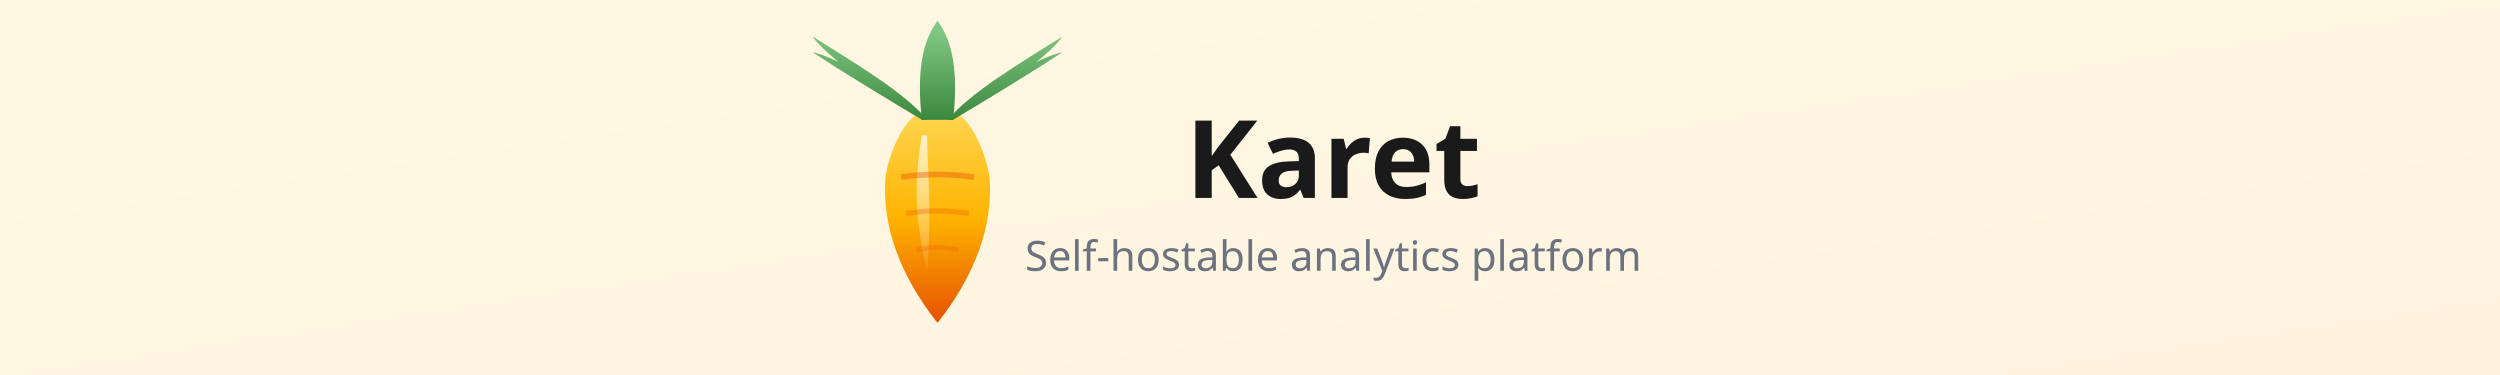
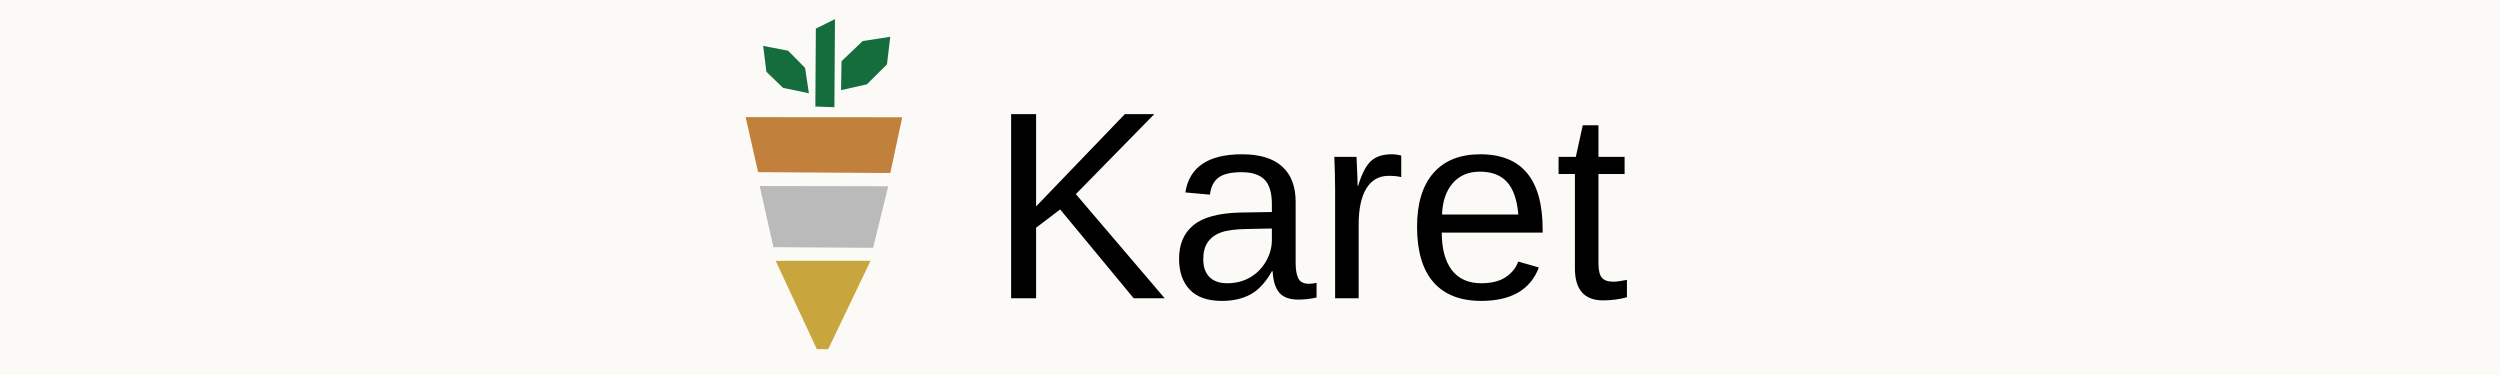
- <svg xmlns="http://www.w3.org/2000/svg" width="1200" height="180" viewBox="0 0 1200 180">
-   <defs>
-     <linearGradient id="bg" x1="0%" y1="0%" x2="100%" y2="100%">
-       <stop offset="0%" stop-color="#FFF8E1" />
-       <stop offset="100%" stop-color="#FFF3E0" />
-     </linearGradient>
-     <linearGradient id="gold-body" x1="32" y1="18" x2="32" y2="58" gradientUnits="userSpaceOnUse">
-       <stop offset="0%" stop-color="#FFD54F" />
-       <stop offset="50%" stop-color="#FFB300" />
-       <stop offset="100%" stop-color="#E65100" />
-     </linearGradient>
-     <linearGradient id="gold-shine" x1="28" y1="20" x2="34" y2="50" gradientUnits="userSpaceOnUse">
-       <stop offset="0%" stop-color="#FFF8E1" stop-opacity="0.9" />
-       <stop offset="100%" stop-color="#FFF8E1" stop-opacity="0" />
-     </linearGradient>
-     <linearGradient id="gold-leaf" x1="32" y1="2" x2="32" y2="22" gradientUnits="userSpaceOnUse">
-       <stop offset="0%" stop-color="#81C784" />
-       <stop offset="100%" stop-color="#2E7D32" />
-     </linearGradient>
-   </defs>
-   <rect width="1200" height="180" fill="url(#bg)" />
-   <g transform="translate(370,10) scale(2.5)">
-     <path d="M28 18 C26 19, 23 24, 22 30 Q21 44, 32 58 Q43 44, 42 30 C41 24, 38 19, 36 18 Z" fill="url(#gold-body)" />
-     <path d="M29 22 C28 28, 27 36, 30 48 C31 36, 30 28, 30 22 Z" fill="url(#gold-shine)" />
-     <path d="M25 30 Q32 29, 39 30" stroke="#E65100" stroke-width="1.1" fill="none" opacity="0.4" />
-     <path d="M26 37 Q32 36, 38 37" stroke="#E65100" stroke-width="1" fill="none" opacity="0.3" />
-     <path d="M28 44 Q32 43, 36 44" stroke="#E65100" stroke-width="0.9" fill="none" opacity="0.25" />
-     <path d="M30 19 C26 14, 16 8, 8 3 C10 6, 18 12, 24 16 C18 10, 12 7, 8 6 C14 10, 24 16, 29 19 Z" fill="url(#gold-leaf)" />
-     <path d="M29 19 C28 10, 29 4, 32 0 C35 4, 36 10, 35 19 Z" fill="url(#gold-leaf)" />
-     <path d="M34 19 C38 14, 48 8, 56 3 C54 6, 46 12, 40 16 C46 10, 52 7, 56 6 C50 10, 40 16, 35 19 Z" fill="url(#gold-leaf)" />
+ <svg xmlns="http://www.w3.org/2000/svg" width="1200mm" height="180mm" viewBox="0 0 1200 180" version="1.1" id="svg1" xml:space="preserve">
+   <defs id="defs1" />
+   <g id="layer1">
+     <rect style="fill:#fbfaf6;fill-opacity:1;stroke-width:0.1" id="rect1" width="1200" height="180" x="0" y="0" ry="0" rx="0" />
+     <path style="opacity:1;fill:#c1803c;fill-opacity:1;stroke-width:0.1" d="m 357.917,56.23 5.957,26.4 63.475,0.414 5.72,-26.763 z" id="path1" />
+     <path style="opacity:1;fill:#bababa;fill-opacity:1;stroke-width:0.1" d="m 364.647,89.287 6.599,29.355 47.827,0.312 7.279,-29.551 z" id="path2" />
+     <path style="opacity:1;fill:#c9a53e;fill-opacity:1;stroke-width:0.1" d="m 372.3,125.169 19.775,42.402 5.455,0.036 20.329,-42.426 z" id="path3" />
+     <path style="opacity:1;fill:#156d3e;fill-opacity:1;stroke-width:0.1" d="m 391.367,51.131 0.244,-37.398 9.171,-4.565 -0.276,42.287 z" id="path4" />
+     <path style="opacity:1;fill:#156d3e;fill-opacity:1;stroke-width:0.1" d="m 388.271,44.767 -12.399,-2.592 -7.999,-7.717 -1.556,-12.433 11.991,2.325 8.132,8.247 z" id="path5" />
+     <path style="opacity:1;fill:#156d3e;fill-opacity:1;stroke-width:0.1" d="m 403.698,43.282 0.227,-13.875 10.16,-9.713 13.248,-2.028 -1.587,13.205 -9.613,9.584 z" id="path6" />
+     <text xml:space="preserve" style="font-style:normal;font-variant:normal;font-weight:normal;font-stretch:normal;font-size:128.471px;font-family:Arial;-inkscape-font-specification:Arial;text-align:start;writing-mode:lr-tb;direction:ltr;text-anchor:start;fill:#000000;fill-opacity:1;stroke-width:0.1" x="474.813" y="143.179" id="text2">
+       <tspan id="tspan2" style="font-style:normal;font-variant:normal;font-weight:normal;font-stretch:normal;font-size:128.471px;font-family:Arial;-inkscape-font-specification:Arial;fill:#000000;fill-opacity:1;stroke-width:0.1" x="474.813" y="143.179">Karet</tspan>
+     </text>
+     <text xml:space="preserve" style="font-style:normal;font-variant:normal;font-weight:normal;font-stretch:normal;font-size:11.289px;font-family:'.CJK Symbols Fallback HK';-inkscape-font-specification:'.CJK Symbols Fallback HK';text-align:start;writing-mode:lr-tb;direction:ltr;text-anchor:start;fill:#000000;fill-opacity:1;stroke-width:0.1" x="162.601" y="-318.9" id="text3">
+       <tspan id="tspan3" style="stroke-width:0.1" x="162.601" y="-318.9">s</tspan>
+     </text>
  </g>
-   <text x="640" y="95" text-anchor="middle" font-family="system-ui,sans-serif" font-size="52" font-weight="700" fill="#1a1a1a">Karet</text>
-   <text x="640" y="130" text-anchor="middle" font-family="system-ui,sans-serif" font-size="20" fill="#6b7280">Self-hostable analytics platform</text>
</svg>
